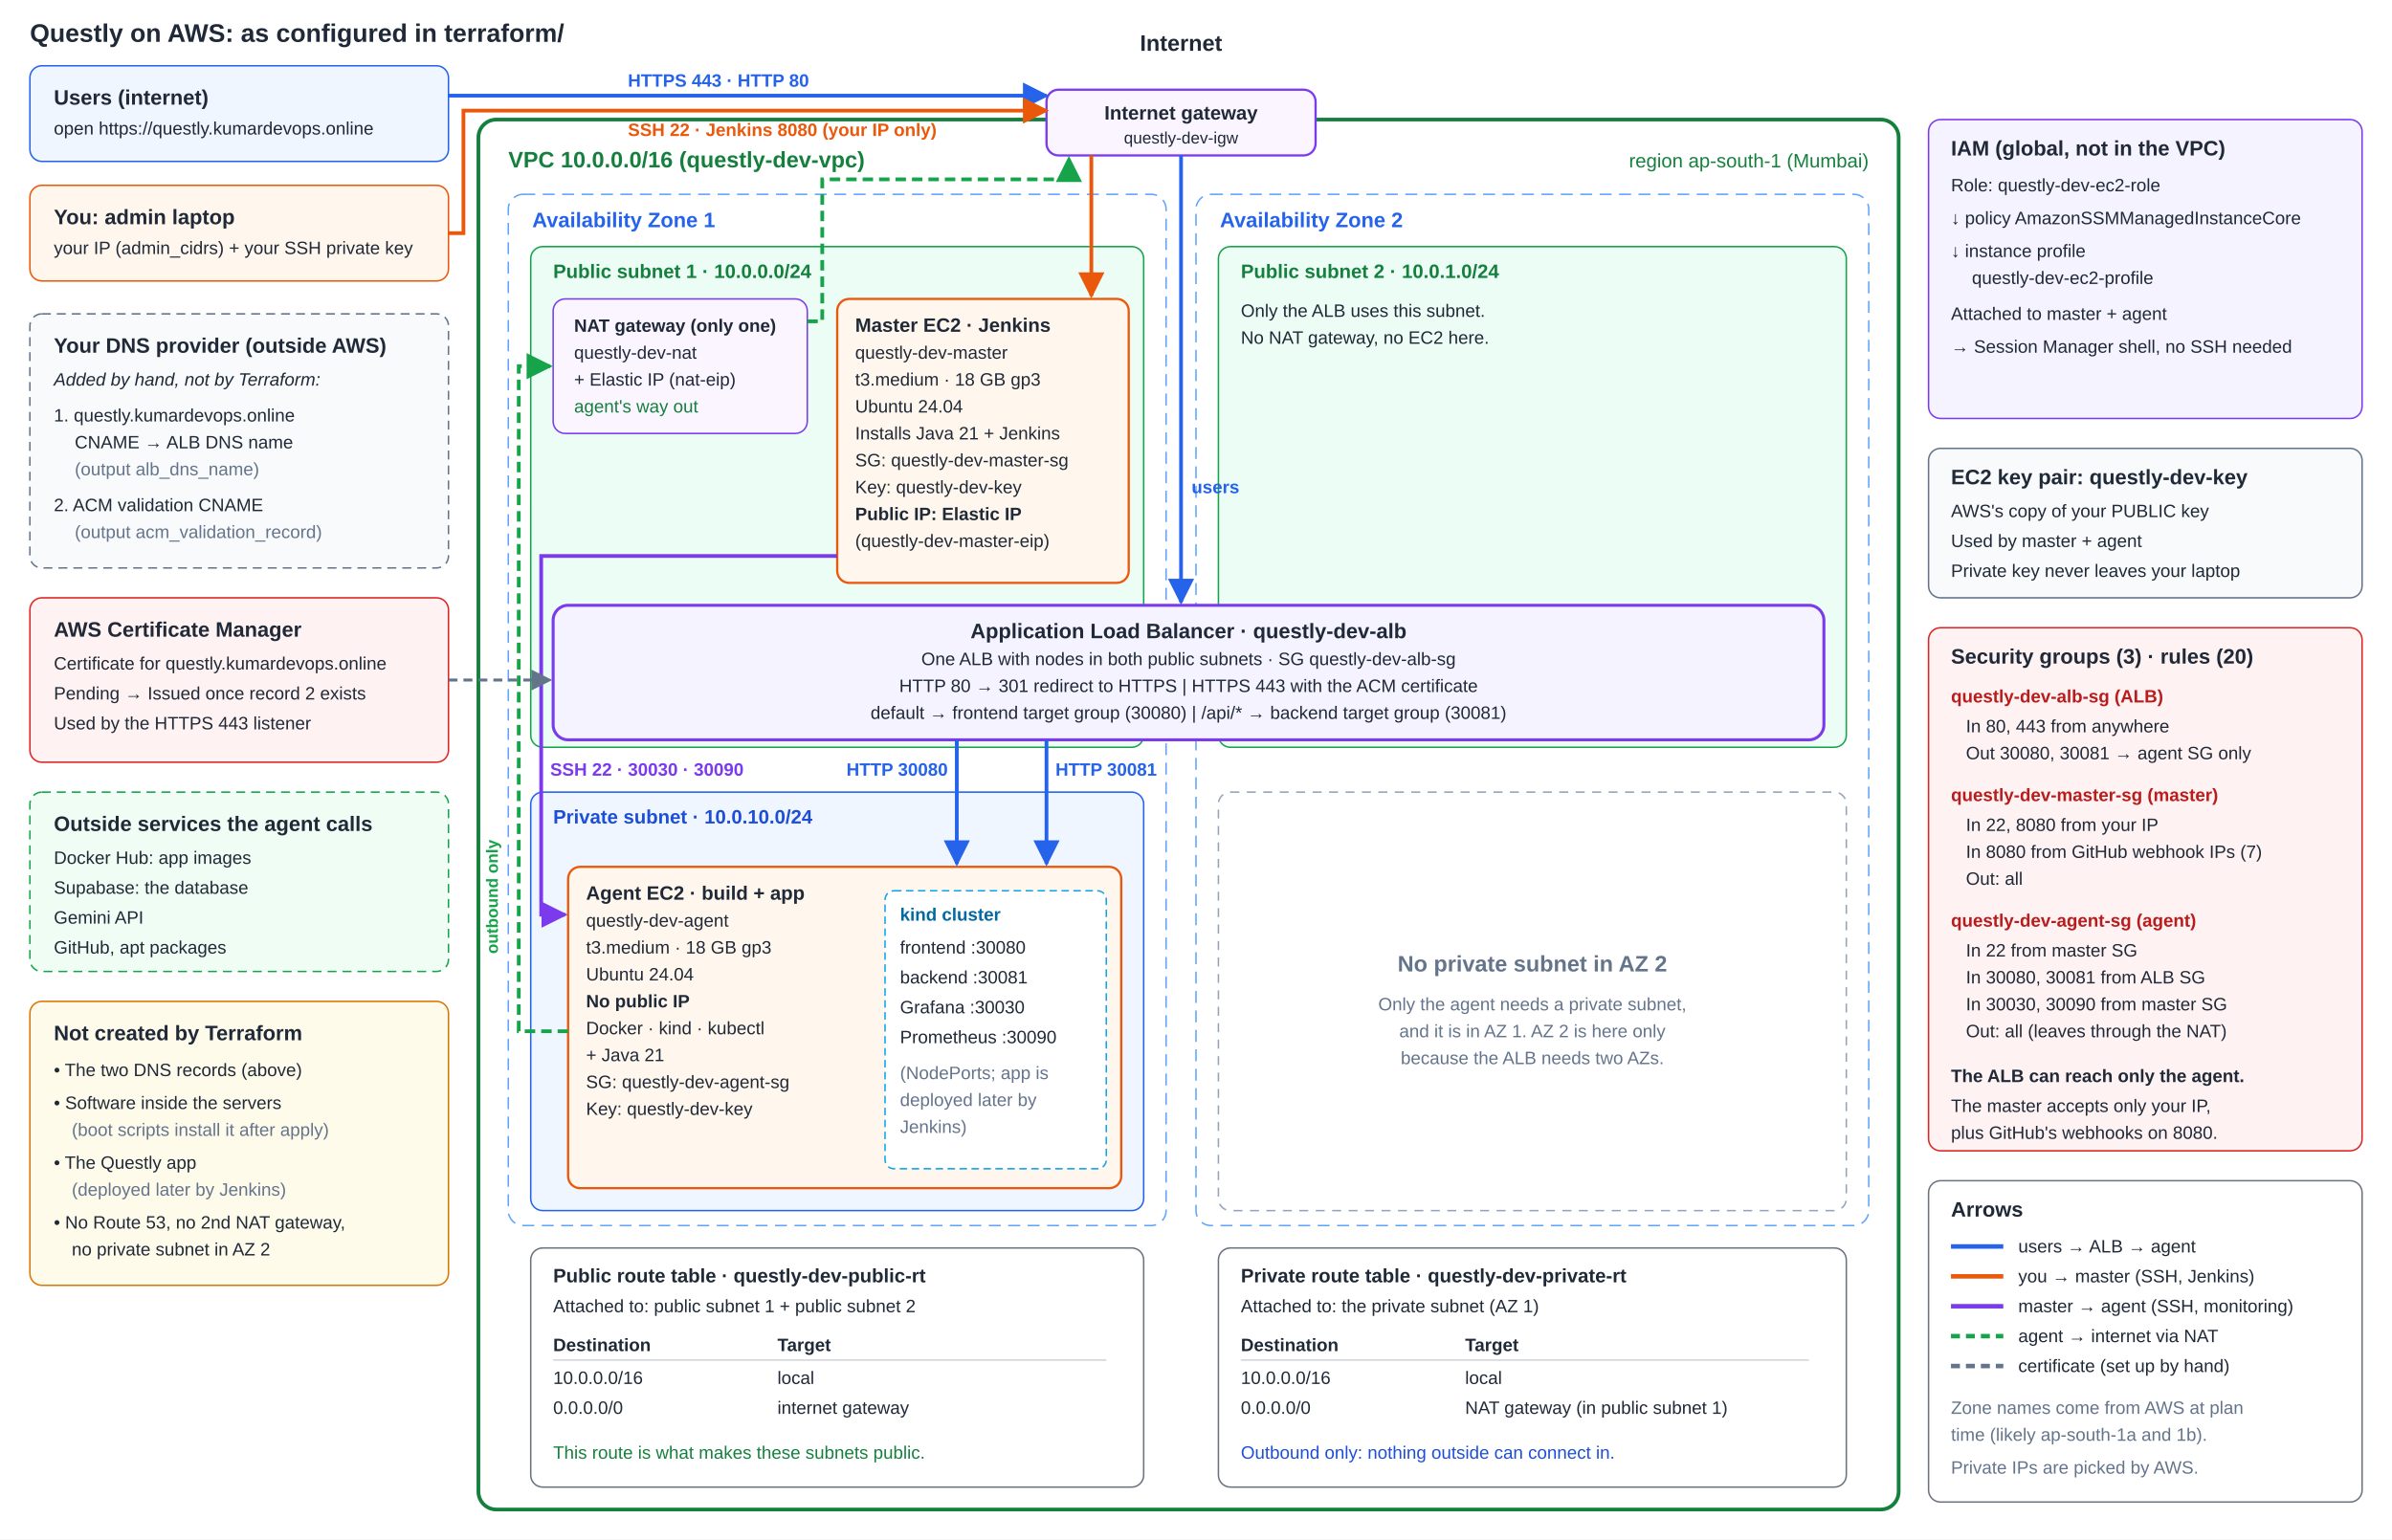
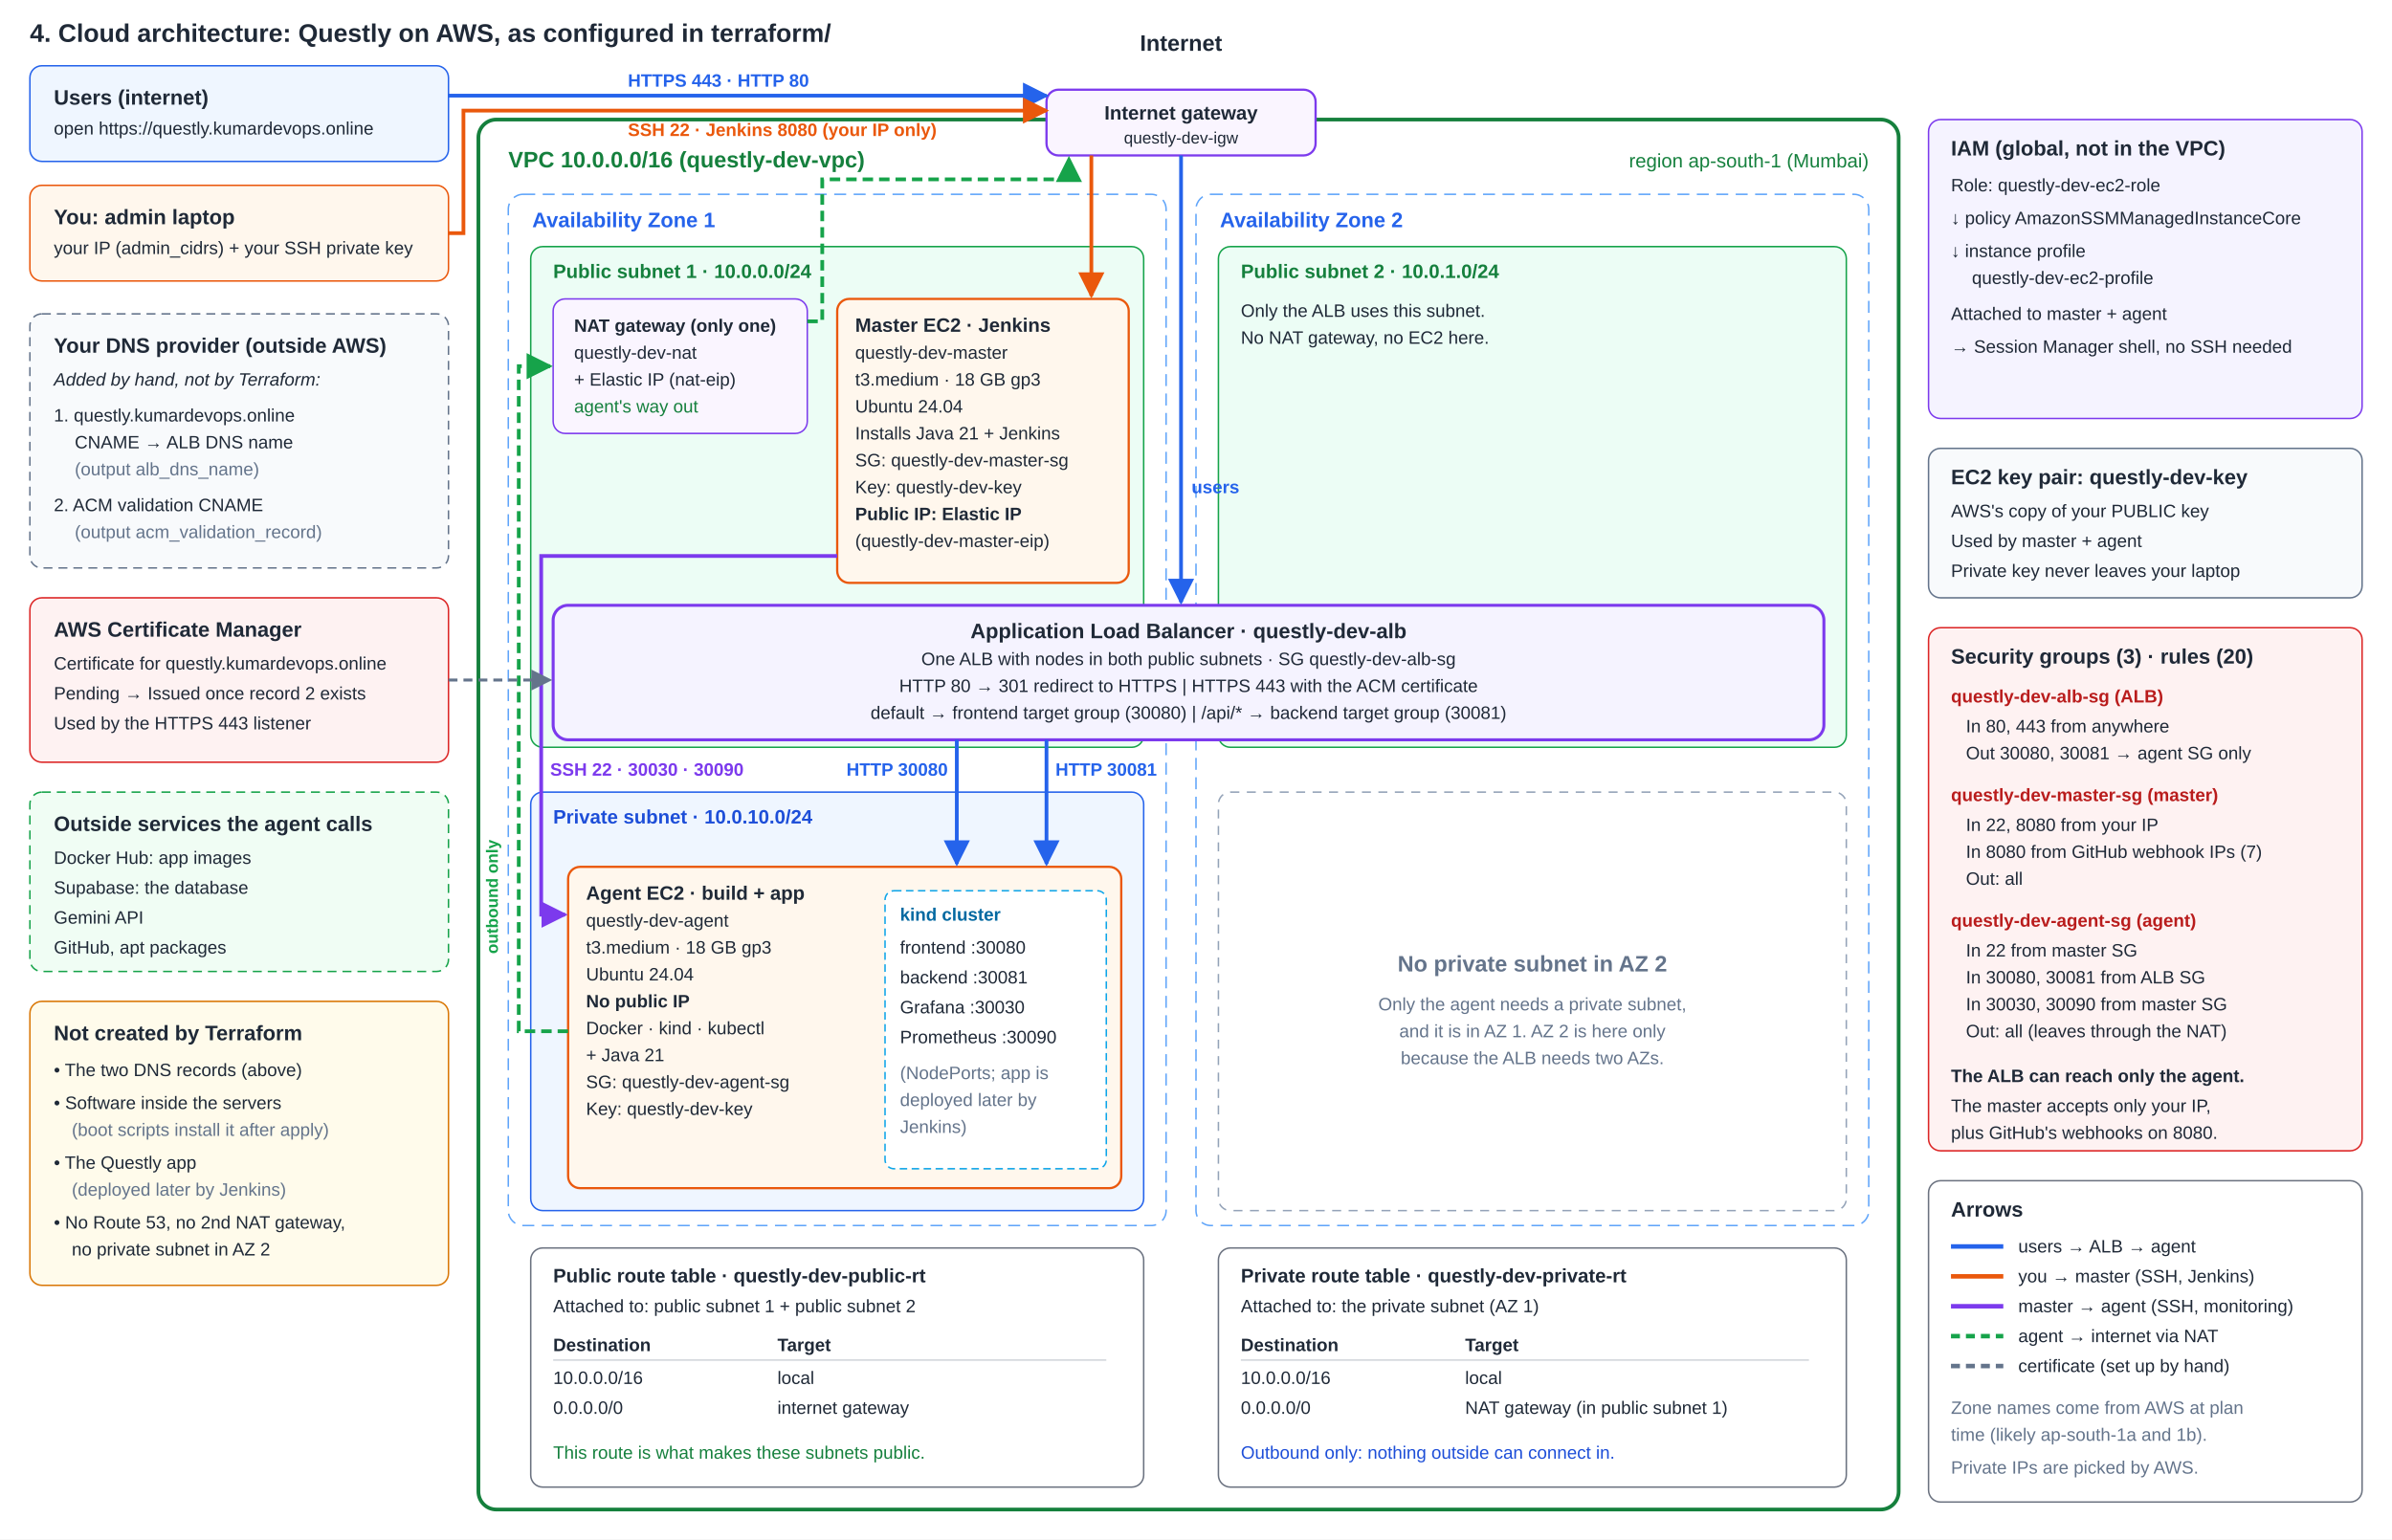
<svg xmlns="http://www.w3.org/2000/svg" width="1600" height="1030" viewBox="0 0 1600 1030" font-family="Segoe UI, Arial, Helvetica, sans-serif" font-size="12" fill="#1f2937">
  <defs>
    <marker id="a-blue" viewBox="0 0 10 10" refX="9" refY="5" markerWidth="7" markerHeight="7" orient="auto-start-reverse">
      <path d="M0 0 L10 5 L0 10 z" fill="#2563eb" />
    </marker>
    <marker id="a-orange" viewBox="0 0 10 10" refX="9" refY="5" markerWidth="7" markerHeight="7" orient="auto-start-reverse">
      <path d="M0 0 L10 5 L0 10 z" fill="#ea580c" />
    </marker>
    <marker id="a-purple" viewBox="0 0 10 10" refX="9" refY="5" markerWidth="7" markerHeight="7" orient="auto-start-reverse">
      <path d="M0 0 L10 5 L0 10 z" fill="#7c3aed" />
    </marker>
    <marker id="a-green" viewBox="0 0 10 10" refX="9" refY="5" markerWidth="7" markerHeight="7" orient="auto-start-reverse">
      <path d="M0 0 L10 5 L0 10 z" fill="#16a34a" />
    </marker>
    <marker id="a-grey" viewBox="0 0 10 10" refX="9" refY="5" markerWidth="7" markerHeight="7" orient="auto-start-reverse">
      <path d="M0 0 L10 5 L0 10 z" fill="#64748b" />
    </marker>
  </defs>
  <rect width="1600" height="1030" fill="#ffffff" />
-   <text x="20" y="28" font-size="17" font-weight="700">Questly on AWS: as configured in terraform/</text>
+   <text x="20" y="28" font-size="17" font-weight="700">4. Cloud architecture: Questly on AWS, as configured in terraform/</text>
  <rect x="20" y="44" width="280" height="64" rx="8" fill="#eff6ff" stroke="#2563eb" />
  <text x="36" y="70" font-size="14" font-weight="700">Users (internet)</text>
  <text x="36" y="90">open https://questly.kumardevops.online</text>
  <rect x="20" y="124" width="280" height="64" rx="8" fill="#fff7ed" stroke="#ea580c" />
  <text x="36" y="150" font-size="14" font-weight="700">You: admin laptop</text>
  <text x="36" y="170">your IP (admin_cidrs) + your SSH private key</text>
  <rect x="20" y="210" width="280" height="170" rx="8" fill="#f8fafc" stroke="#64748b" stroke-dasharray="6 4" />
  <text x="36" y="236" font-size="14" font-weight="700">Your DNS provider (outside AWS)</text>
  <text x="36" y="258" font-style="italic">Added by hand, not by Terraform:</text>
  <text x="36" y="282">1. questly.kumardevops.online</text>
  <text x="50" y="300">CNAME → ALB DNS name</text>
  <text x="50" y="318" fill="#64748b">(output alb_dns_name)</text>
  <text x="36" y="342">2. ACM validation CNAME</text>
  <text x="50" y="360" fill="#64748b">(output acm_validation_record)</text>
  <rect x="20" y="400" width="280" height="110" rx="8" fill="#fef2f2" stroke="#dc2626" />
  <text x="36" y="426" font-size="14" font-weight="700">AWS Certificate Manager</text>
  <text x="36" y="448">Certificate for questly.kumardevops.online</text>
  <text x="36" y="468">Pending → Issued once record 2 exists</text>
  <text x="36" y="488">Used by the HTTPS 443 listener</text>
  <rect x="20" y="530" width="280" height="120" rx="8" fill="#f0fdf4" stroke="#16a34a" stroke-dasharray="6 4" />
  <text x="36" y="556" font-size="14" font-weight="700">Outside services the agent calls</text>
  <text x="36" y="578">Docker Hub: app images</text>
  <text x="36" y="598">Supabase: the database</text>
  <text x="36" y="618">Gemini API</text>
  <text x="36" y="638">GitHub, apt packages</text>
  <rect x="20" y="670" width="280" height="190" rx="8" fill="#fffbeb" stroke="#d97706" />
  <text x="36" y="696" font-size="14" font-weight="700">Not created by Terraform</text>
  <text x="36" y="720">• The two DNS records (above)</text>
  <text x="36" y="742">• Software inside the servers</text>
  <text x="48" y="760" fill="#64748b">(boot scripts install it after apply)</text>
  <text x="36" y="782">• The Questly app</text>
  <text x="48" y="800" fill="#64748b">(deployed later by Jenkins)</text>
  <text x="36" y="822">• No Route 53, no 2nd NAT gateway,</text>
  <text x="48" y="840">no private subnet in AZ 2</text>
  <text x="790" y="34" font-size="15" font-weight="700" text-anchor="middle">Internet</text>
  <rect x="320" y="80" width="950" height="930" rx="12" fill="#ffffff" stroke="#15803d" stroke-width="2.5" />
  <text x="340" y="112" font-size="15" font-weight="700" fill="#15803d">VPC 10.0.0.0/16 (questly-dev-vpc)</text>
  <text x="1250" y="112" font-size="13" text-anchor="end" fill="#15803d">region ap-south-1 (Mumbai)</text>
  <rect x="700" y="60" width="180" height="44" rx="8" fill="#faf5ff" stroke="#7c3aed" stroke-width="1.5" />
  <text x="790" y="80" font-size="13" font-weight="700" text-anchor="middle">Internet gateway</text>
  <text x="790" y="96" font-size="11" text-anchor="middle">questly-dev-igw</text>
  <rect x="340" y="130" width="440" height="690" rx="10" fill="none" stroke="#60a5fa" stroke-dasharray="8 5" />
  <text x="356" y="152" font-size="14" font-weight="700" fill="#2563eb">Availability Zone 1</text>
  <rect x="800" y="130" width="450" height="690" rx="10" fill="none" stroke="#60a5fa" stroke-dasharray="8 5" />
  <text x="816" y="152" font-size="14" font-weight="700" fill="#2563eb">Availability Zone 2</text>
  <rect x="355" y="165" width="410" height="335" rx="8" fill="#ecfdf5" stroke="#16a34a" />
  <text x="370" y="186" font-size="13" font-weight="700" fill="#15803d">Public subnet 1 · 10.0.0.0/24</text>
  <rect x="815" y="165" width="420" height="335" rx="8" fill="#ecfdf5" stroke="#16a34a" />
  <text x="830" y="186" font-size="13" font-weight="700" fill="#15803d">Public subnet 2 · 10.0.1.0/24</text>
  <text x="830" y="212">Only the ALB uses this subnet.</text>
  <text x="830" y="230">No NAT gateway, no EC2 here.</text>
  <rect x="370" y="200" width="170" height="90" rx="8" fill="#faf5ff" stroke="#7c3aed" />
  <text x="384" y="222" font-weight="700">NAT gateway (only one)</text>
  <text x="384" y="240">questly-dev-nat</text>
  <text x="384" y="258">+ Elastic IP (nat-eip)</text>
  <text x="384" y="276" fill="#15803d">agent's way out</text>
  <rect x="560" y="200" width="195" height="190" rx="8" fill="#fff7ed" stroke="#ea580c" stroke-width="1.5" />
  <text x="572" y="222" font-size="13" font-weight="700">Master EC2 · Jenkins</text>
  <text x="572" y="240">questly-dev-master</text>
  <text x="572" y="258">t3.medium · 18 GB gp3</text>
  <text x="572" y="276">Ubuntu 24.04</text>
  <text x="572" y="294">Installs Java 21 + Jenkins</text>
  <text x="572" y="312">SG: questly-dev-master-sg</text>
  <text x="572" y="330">Key: questly-dev-key</text>
  <text x="572" y="348" font-weight="700">Public IP: Elastic IP</text>
  <text x="572" y="366">(questly-dev-master-eip)</text>
  <rect x="370" y="405" width="850" height="90" rx="10" fill="#f5f3ff" stroke="#7c3aed" stroke-width="2" />
  <text x="795" y="427" font-size="14" font-weight="700" text-anchor="middle">Application Load Balancer · questly-dev-alb</text>
  <text x="795" y="445" text-anchor="middle">One ALB with nodes in both public subnets · SG questly-dev-alb-sg</text>
  <text x="795" y="463" text-anchor="middle">HTTP 80 → 301 redirect to HTTPS    |    HTTPS 443 with the ACM certificate</text>
  <text x="795" y="481" text-anchor="middle">default → frontend target group (30080)    |    /api/* → backend target group (30081)</text>
  <rect x="355" y="530" width="410" height="280" rx="8" fill="#eff6ff" stroke="#2563eb" />
  <text x="370" y="551" font-size="13" font-weight="700" fill="#1d4ed8">Private subnet · 10.0.10.0/24</text>
  <rect x="815" y="530" width="420" height="280" rx="8" fill="none" stroke="#94a3b8" stroke-dasharray="6 5" />
  <text x="1025" y="650" font-size="15" font-weight="700" text-anchor="middle" fill="#64748b">No private subnet in AZ 2</text>
  <text x="1025" y="676" text-anchor="middle" fill="#64748b">Only the agent needs a private subnet,</text>
  <text x="1025" y="694" text-anchor="middle" fill="#64748b">and it is in AZ 1. AZ 2 is here only</text>
  <text x="1025" y="712" text-anchor="middle" fill="#64748b">because the ALB needs two AZs.</text>
  <rect x="380" y="580" width="370" height="215" rx="8" fill="#fff7ed" stroke="#ea580c" stroke-width="1.5" />
  <text x="392" y="602" font-size="13" font-weight="700">Agent EC2 · build + app</text>
  <text x="392" y="620">questly-dev-agent</text>
  <text x="392" y="638">t3.medium · 18 GB gp3</text>
  <text x="392" y="656">Ubuntu 24.04</text>
  <text x="392" y="674" font-weight="700">No public IP</text>
  <text x="392" y="692">Docker · kind · kubectl</text>
  <text x="392" y="710">+ Java 21</text>
  <text x="392" y="728">SG: questly-dev-agent-sg</text>
  <text x="392" y="746">Key: questly-dev-key</text>
  <rect x="592" y="596" width="148" height="186" rx="6" fill="#ffffff" stroke="#0ea5e9" stroke-dasharray="5 3" />
  <text x="602" y="616" font-weight="700" fill="#0369a1">kind cluster</text>
  <text x="602" y="638">frontend   :30080</text>
  <text x="602" y="658">backend    :30081</text>
  <text x="602" y="678">Grafana    :30030</text>
  <text x="602" y="698">Prometheus :30090</text>
  <text x="602" y="722" fill="#64748b">(NodePorts; app is</text>
  <text x="602" y="740" fill="#64748b">deployed later by</text>
  <text x="602" y="758" fill="#64748b">Jenkins)</text>
  <rect x="355" y="835" width="410" height="160" rx="8" fill="#ffffff" stroke="#6b7280" />
  <text x="370" y="858" font-size="13" font-weight="700">Public route table · questly-dev-public-rt</text>
  <text x="370" y="878">Attached to: public subnet 1 + public subnet 2</text>
  <text x="370" y="904" font-weight="700">Destination</text>
  <text x="520" y="904" font-weight="700">Target</text>
  <line x1="370" y1="910" x2="740" y2="910" stroke="#d1d5db" />
  <text x="370" y="926">10.0.0.0/16</text>
  <text x="520" y="926">local</text>
  <text x="370" y="946">0.0.0.0/0</text>
  <text x="520" y="946">internet gateway</text>
  <text x="370" y="976" fill="#15803d">This route is what makes these subnets public.</text>
  <rect x="815" y="835" width="420" height="160" rx="8" fill="#ffffff" stroke="#6b7280" />
  <text x="830" y="858" font-size="13" font-weight="700">Private route table · questly-dev-private-rt</text>
  <text x="830" y="878">Attached to: the private subnet (AZ 1)</text>
  <text x="830" y="904" font-weight="700">Destination</text>
  <text x="980" y="904" font-weight="700">Target</text>
  <line x1="830" y1="910" x2="1210" y2="910" stroke="#d1d5db" />
  <text x="830" y="926">10.0.0.0/16</text>
  <text x="980" y="926">local</text>
  <text x="830" y="946">0.0.0.0/0</text>
  <text x="980" y="946">NAT gateway (in public subnet 1)</text>
  <text x="830" y="976" fill="#1d4ed8">Outbound only: nothing outside can connect in.</text>
  <rect x="1290" y="80" width="290" height="200" rx="8" fill="#f5f3ff" stroke="#7c3aed" />
  <text x="1305" y="104" font-size="14" font-weight="700">IAM (global, not in the VPC)</text>
  <text x="1305" y="128">Role: questly-dev-ec2-role</text>
  <text x="1305" y="150">↓ policy AmazonSSMManagedInstanceCore</text>
  <text x="1305" y="172">↓ instance profile</text>
  <text x="1319" y="190">questly-dev-ec2-profile</text>
  <text x="1305" y="214">Attached to master + agent</text>
  <text x="1305" y="236">→ Session Manager shell, no SSH needed</text>
  <rect x="1290" y="300" width="290" height="100" rx="8" fill="#f8fafc" stroke="#64748b" />
  <text x="1305" y="324" font-size="14" font-weight="700">EC2 key pair: questly-dev-key</text>
  <text x="1305" y="346">AWS's copy of your PUBLIC key</text>
  <text x="1305" y="366">Used by master + agent</text>
  <text x="1305" y="386">Private key never leaves your laptop</text>
  <rect x="1290" y="420" width="290" height="350" rx="8" fill="#fef2f2" stroke="#dc2626" />
  <text x="1305" y="444" font-size="14" font-weight="700">Security groups (3) · rules (20)</text>
  <text x="1305" y="470" font-weight="700" fill="#b91c1c">questly-dev-alb-sg (ALB)</text>
  <text x="1315" y="490">In 80, 443 from anywhere</text>
  <text x="1315" y="508">Out 30080, 30081 → agent SG only</text>
  <text x="1305" y="536" font-weight="700" fill="#b91c1c">questly-dev-master-sg (master)</text>
  <text x="1315" y="556">In 22, 8080 from your IP</text>
  <text x="1315" y="574">In 8080 from GitHub webhook IPs (7)</text>
  <text x="1315" y="592">Out: all</text>
  <text x="1305" y="620" font-weight="700" fill="#b91c1c">questly-dev-agent-sg (agent)</text>
  <text x="1315" y="640">In 22 from master SG</text>
  <text x="1315" y="658">In 30080, 30081 from ALB SG</text>
  <text x="1315" y="676">In 30030, 30090 from master SG</text>
  <text x="1315" y="694">Out: all (leaves through the NAT)</text>
  <text x="1305" y="724" font-weight="700">The ALB can reach only the agent.</text>
  <text x="1305" y="744">The master accepts only your IP,</text>
  <text x="1305" y="762">plus GitHub's webhooks on 8080.</text>
  <rect x="1290" y="790" width="290" height="215" rx="8" fill="#ffffff" stroke="#6b7280" />
  <text x="1305" y="814" font-size="14" font-weight="700">Arrows</text>
  <line x1="1305" y1="834" x2="1340" y2="834" stroke="#2563eb" stroke-width="3" />
  <text x="1350" y="838">users → ALB → agent</text>
  <line x1="1305" y1="854" x2="1340" y2="854" stroke="#ea580c" stroke-width="3" />
  <text x="1350" y="858">you → master (SSH, Jenkins)</text>
  <line x1="1305" y1="874" x2="1340" y2="874" stroke="#7c3aed" stroke-width="3" />
  <text x="1350" y="878">master → agent (SSH, monitoring)</text>
  <line x1="1305" y1="894" x2="1340" y2="894" stroke="#16a34a" stroke-width="3" stroke-dasharray="6 4" />
  <text x="1350" y="898">agent → internet via NAT</text>
  <line x1="1305" y1="914" x2="1340" y2="914" stroke="#64748b" stroke-width="3" stroke-dasharray="6 4" />
  <text x="1350" y="918">certificate (set up by hand)</text>
  <text x="1305" y="946" fill="#64748b">Zone names come from AWS at plan</text>
  <text x="1305" y="964" fill="#64748b">time (likely ap-south-1a and 1b).</text>
  <text x="1305" y="986" fill="#64748b">Private IPs are picked by AWS.</text>
  <path d="M300 64 H700" fill="none" stroke="#2563eb" stroke-width="2.5" marker-end="url(#a-blue)" />
  <text x="420" y="58" font-weight="700" fill="#2563eb">HTTPS 443 · HTTP 80</text>
  <path d="M790 104 V403" fill="none" stroke="#2563eb" stroke-width="2.5" marker-end="url(#a-blue)" />
  <text x="797" y="330" font-weight="700" fill="#2563eb">users</text>
  <path d="M640 495 V578" fill="none" stroke="#2563eb" stroke-width="2.5" marker-end="url(#a-blue)" />
  <text x="634" y="519" font-weight="700" fill="#2563eb" text-anchor="end">HTTP 30080</text>
  <path d="M700 495 V578" fill="none" stroke="#2563eb" stroke-width="2.5" marker-end="url(#a-blue)" />
  <text x="706" y="519" font-weight="700" fill="#2563eb">HTTP 30081</text>
  <path d="M300 156 H310 V74 H700" fill="none" stroke="#ea580c" stroke-width="2.5" marker-end="url(#a-orange)" />
  <text x="420" y="91" font-weight="700" fill="#ea580c">SSH 22 · Jenkins 8080 (your IP only)</text>
  <path d="M730 104 V198" fill="none" stroke="#ea580c" stroke-width="2.5" marker-end="url(#a-orange)" />
  <path d="M560 372 H362 V612 H378" fill="none" stroke="#7c3aed" stroke-width="2.5" marker-end="url(#a-purple)" />
  <text x="368" y="519" font-weight="700" fill="#7c3aed">SSH 22 · 30030 · 30090</text>
  <path d="M380 690 H347 V245 H368" fill="none" stroke="#16a34a" stroke-width="2.5" stroke-dasharray="7 4" marker-end="url(#a-green)" />
  <path d="M540 215 H550 V120 H715 V106" fill="none" stroke="#16a34a" stroke-width="2.5" stroke-dasharray="7 4" marker-end="url(#a-green)" />
  <text x="333" y="600" font-size="11" font-weight="700" fill="#16a34a" text-anchor="middle" transform="rotate(-90 333 600)">outbound only</text>
  <path d="M300 455 H368" fill="none" stroke="#64748b" stroke-width="2" stroke-dasharray="6 4" marker-end="url(#a-grey)" />
</svg>
